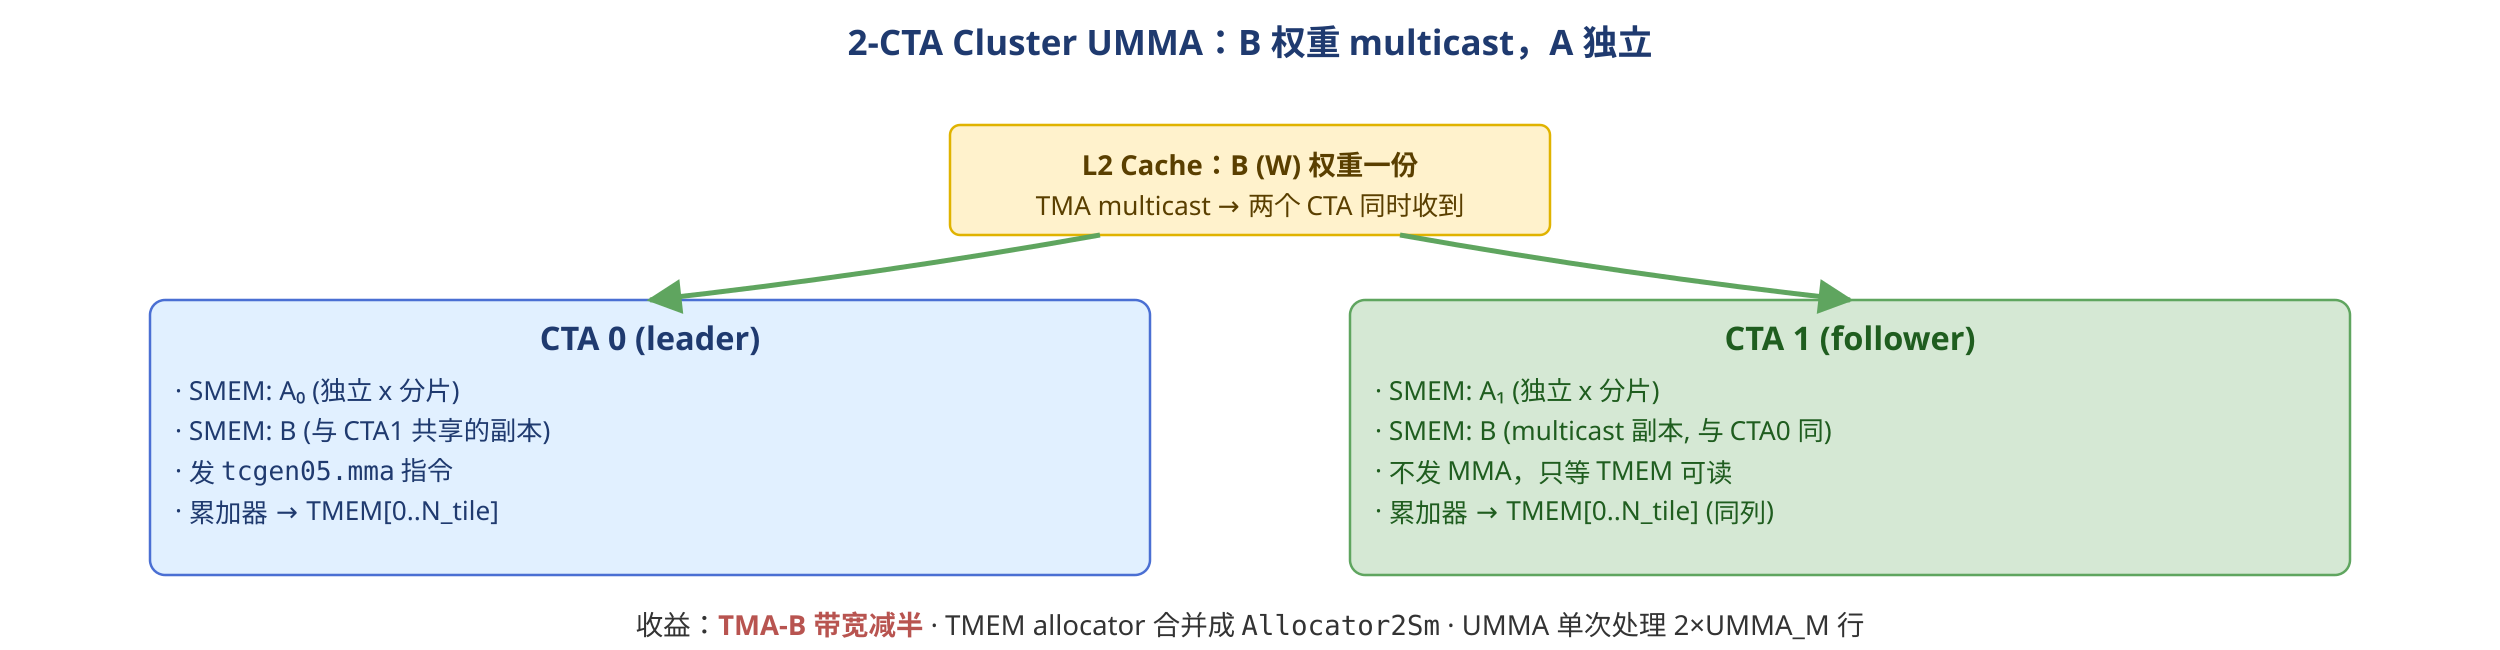
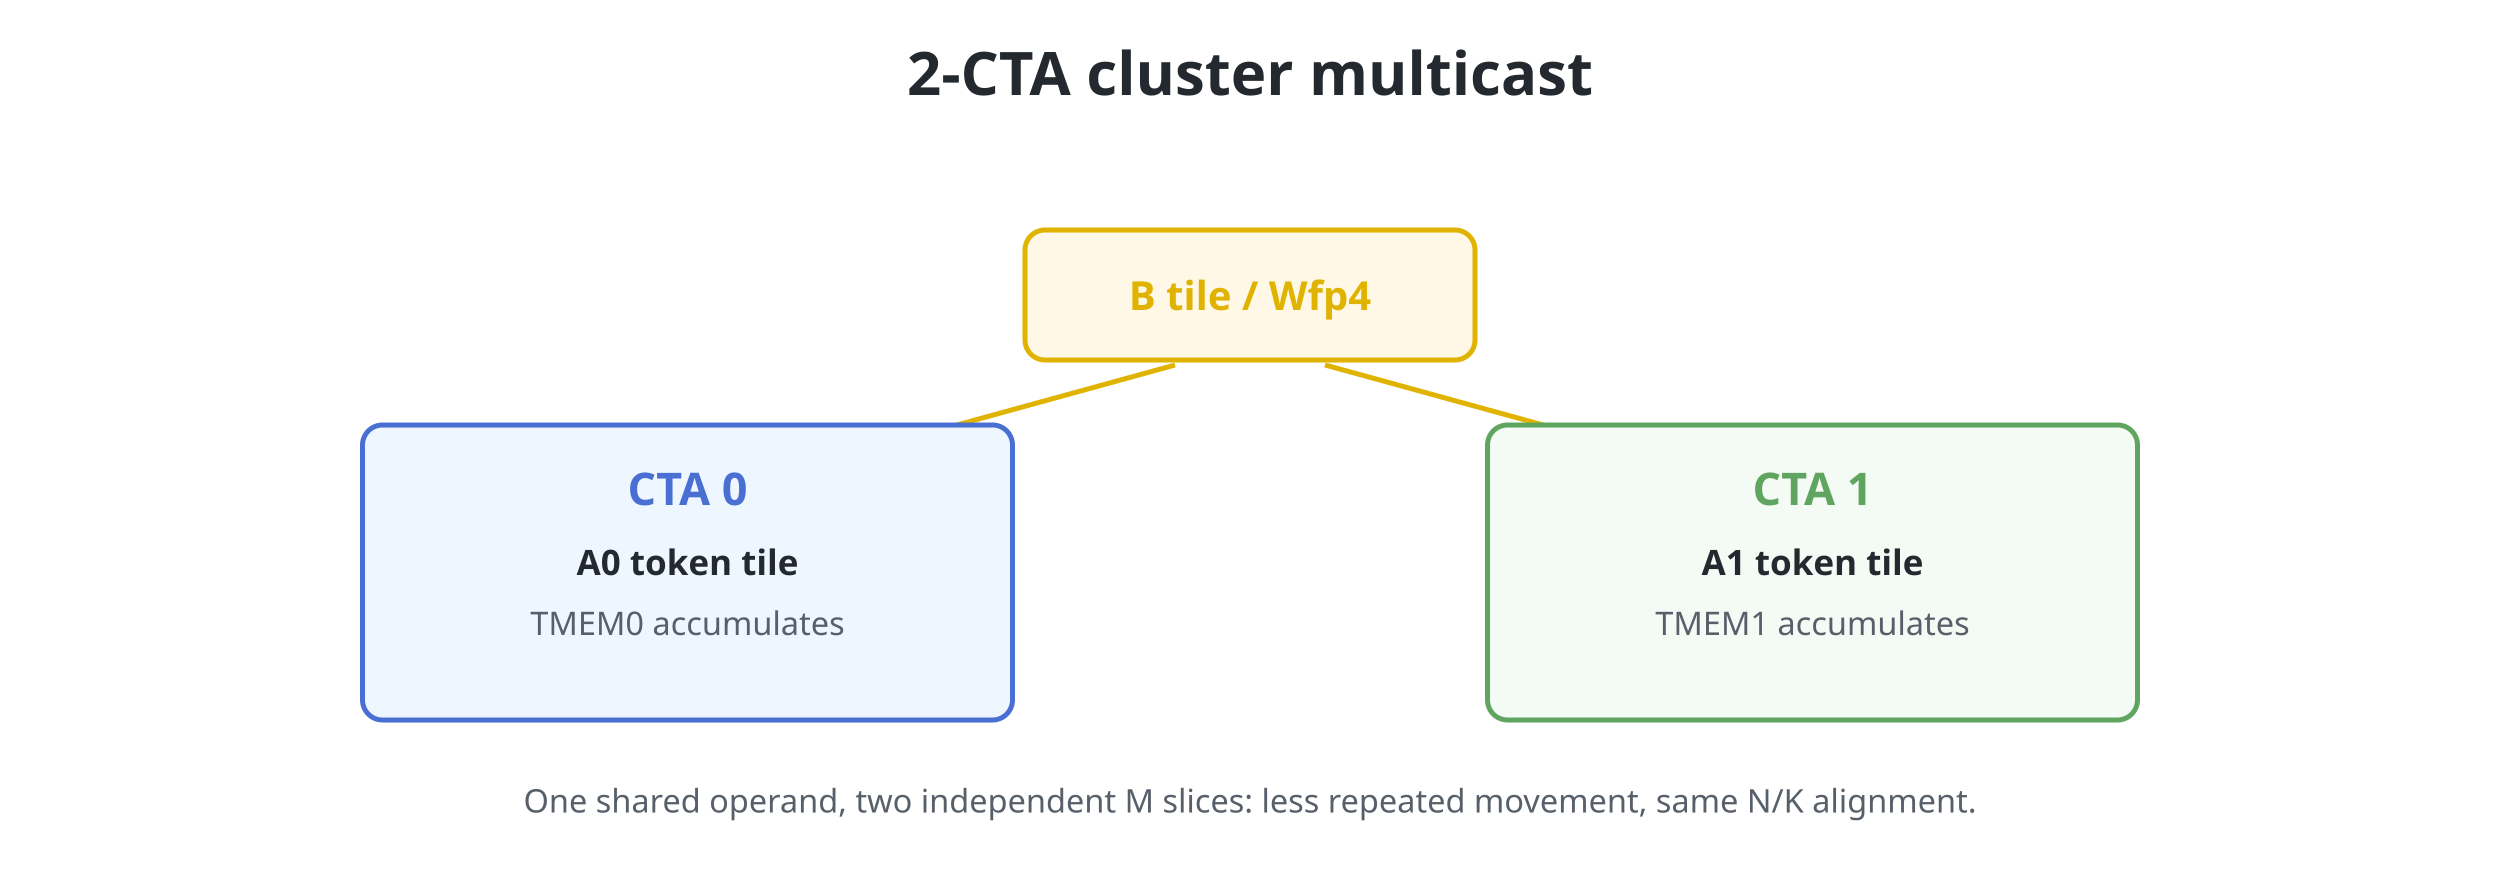
- <svg xmlns="http://www.w3.org/2000/svg" viewBox="0 0 1000 260">
-   <text x="500" y="22" text-anchor="middle" font-family="sans-serif" font-weight="700" font-size="14" fill="#1f3a6f">2-CTA Cluster UMMA：B 权重 multicast，A 独立</text>
+ <svg xmlns="http://www.w3.org/2000/svg" viewBox="0 0 1000 350">
  <defs>
-     <marker id="arrc" viewBox="0 0 10 10" refX="9" refY="5" markerWidth="7" markerHeight="7" orient="auto">
-       <path d="M0,0 L10,5 L0,10 z" fill="#5fa55f" />
+     <marker id="arrow" viewBox="0 0 10 10" refX="9" refY="5" markerWidth="7" markerHeight="7" orient="auto-start-reverse">
+       <path d="M 0 0 L 10 5 L 0 10 z" fill="#24292f" />
    </marker>
+     <style>
+     .title{font:700 24px sans-serif;fill:#24292f}
+     .sub{font:400 13px sans-serif;fill:#57606a}
+     .mono{font:500 13px ui-monospace,Menlo,monospace;fill:#24292f}
+   </style>
  </defs>
-   <g font-family="sans-serif" font-size="11">
-     <rect x="380" y="50" width="240" height="44" rx="4" fill="#fff2cc" stroke="#e0b300" />
-     <text x="500" y="70" text-anchor="middle" font-weight="700" fill="#5a3f00">L2 Cache：B (W) 权重一份</text>
-     <text x="500" y="86" text-anchor="middle" font-size="10.5" fill="#5a3f00">TMA multicast → 两个 CTA 同时收到</text>
-     <rect x="60" y="120" width="400" height="110" rx="6" fill="#e1f0ff" stroke="#4a6fd3" />
-     <text x="260" y="140" text-anchor="middle" font-weight="700" font-size="13" fill="#1f3a6f">CTA 0 (leader)</text>
-     <g font-size="10.5" fill="#1f3a6f">
-       <text x="70" y="160">· SMEM: A₀ (独立 x 分片)</text>
-       <text x="70" y="176">· SMEM: B  (与 CTA1 共享的副本)</text>
-       <text x="70" y="192">· 发 <tspan font-family="monospace">tcgen05.mma</tspan> 指令</text>
-       <text x="70" y="208">· 累加器 → TMEM[0..N_tile]</text>
-     </g>
-     <rect x="540" y="120" width="400" height="110" rx="6" fill="#d5e8d4" stroke="#5fa55f" />
-     <text x="740" y="140" text-anchor="middle" font-weight="700" font-size="13" fill="#1f5d1f">CTA 1 (follower)</text>
-     <g font-size="10.5" fill="#1f5d1f">
-       <text x="550" y="160">· SMEM: A₁ (独立 x 分片)</text>
-       <text x="550" y="176">· SMEM: B  (multicast 副本, 与 CTA0 同)</text>
-       <text x="550" y="192">· 不发 MMA，只等 TMEM 可读</text>
-       <text x="550" y="208">· 累加器 → TMEM[0..N_tile] (同列)</text>
-     </g>
-     <g stroke="#5fa55f" stroke-width="2" fill="none">
-       <path d="M 440 94 Q 350 110 260 120" marker-end="url(#arrc)" />
-       <path d="M 560 94 Q 650 110 740 120" marker-end="url(#arrc)" />
-     </g>
-   </g>
-   <text x="500" y="254" text-anchor="middle" font-family="sans-serif" font-size="11" fill="#333">收益：<tspan font-weight="700" fill="#b85450">TMA-B 带宽减半</tspan> · TMEM allocator 合并成 <tspan font-family="monospace">Allocator2Sm</tspan> · UMMA 单次处理 2×UMMA_M 行</text>
+   <text x="500" y="38" text-anchor="middle" font-family="sans-serif" font-size="24" font-weight="700" fill="#24292f">2-CTA cluster multicast</text>
+   <rect x="410" y="92" width="180" height="52" rx="8" fill="#fff8e7" stroke="#e0b300" stroke-width="2" />
+   <text x="500" y="124" text-anchor="middle" font-family="sans-serif" font-size="16" font-weight="700" fill="#e0b300">B tile / Wfp4</text>
+   <line x1="470" y1="146" x2="310" y2="190" stroke="#e0b300" stroke-width="2" marker-end="url(#arrow)" />
+   <line x1="530" y1="146" x2="690" y2="190" stroke="#e0b300" stroke-width="2" marker-end="url(#arrow)" />
+   <rect x="145" y="170" width="260" height="118" rx="8" fill="#eef7ff" stroke="#4a6fd3" stroke-width="2" />
+   <text x="275" y="202" text-anchor="middle" font-family="sans-serif" font-size="18" font-weight="700" fill="#4a6fd3">CTA 0</text>
+   <text x="275" y="230" text-anchor="middle" font-family="sans-serif" font-size="14" font-weight="600" fill="#24292f">A0 token tile</text>
+   <text x="275" y="254" text-anchor="middle" font-family="sans-serif" font-size="13" font-weight="500" fill="#57606a">TMEM0 accumulates</text>
+   <rect x="595" y="170" width="260" height="118" rx="8" fill="#f4faf4" stroke="#5fa55f" stroke-width="2" />
+   <text x="725" y="202" text-anchor="middle" font-family="sans-serif" font-size="18" font-weight="700" fill="#5fa55f">CTA 1</text>
+   <text x="725" y="230" text-anchor="middle" font-family="sans-serif" font-size="14" font-weight="600" fill="#24292f">A1 token tile</text>
+   <text x="725" y="254" text-anchor="middle" font-family="sans-serif" font-size="13" font-weight="500" fill="#57606a">TMEM1 accumulates</text>
+   <text x="500" y="325" text-anchor="middle" font-family="sans-serif" font-size="13" font-weight="500" fill="#57606a">One shared operand, two independent M slices: less repeated movement, same N/K alignment.</text>
</svg>
